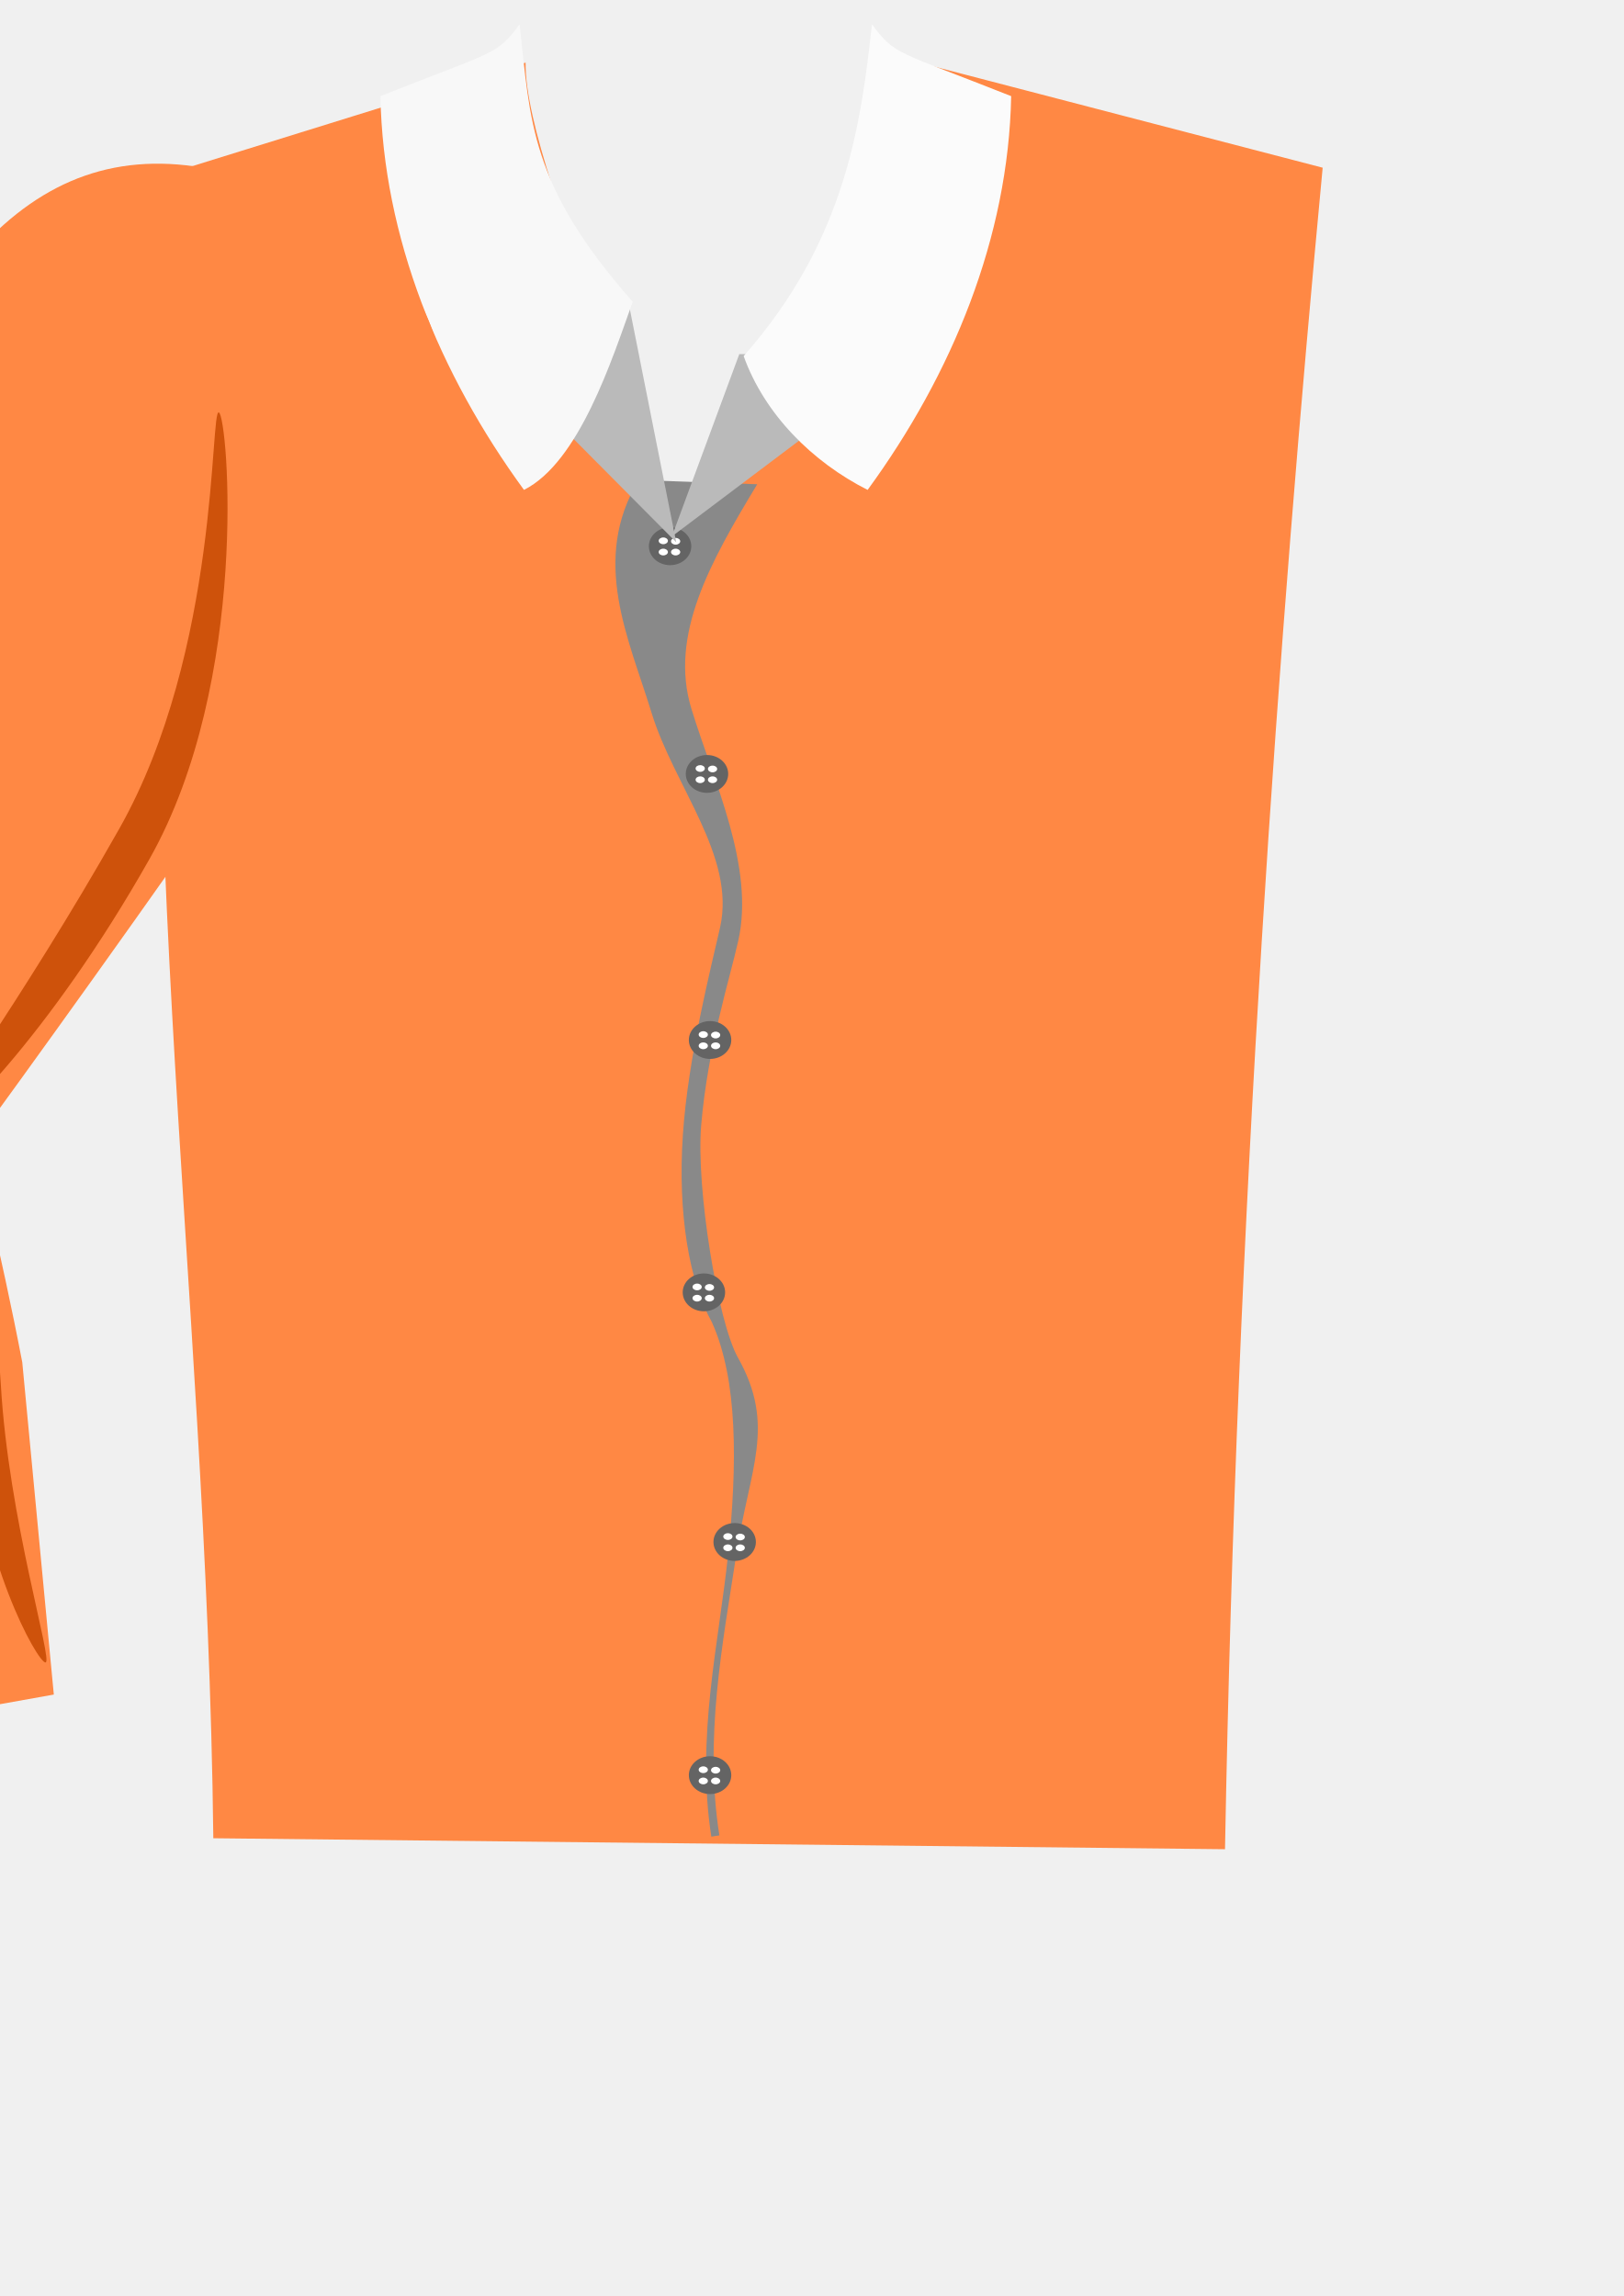
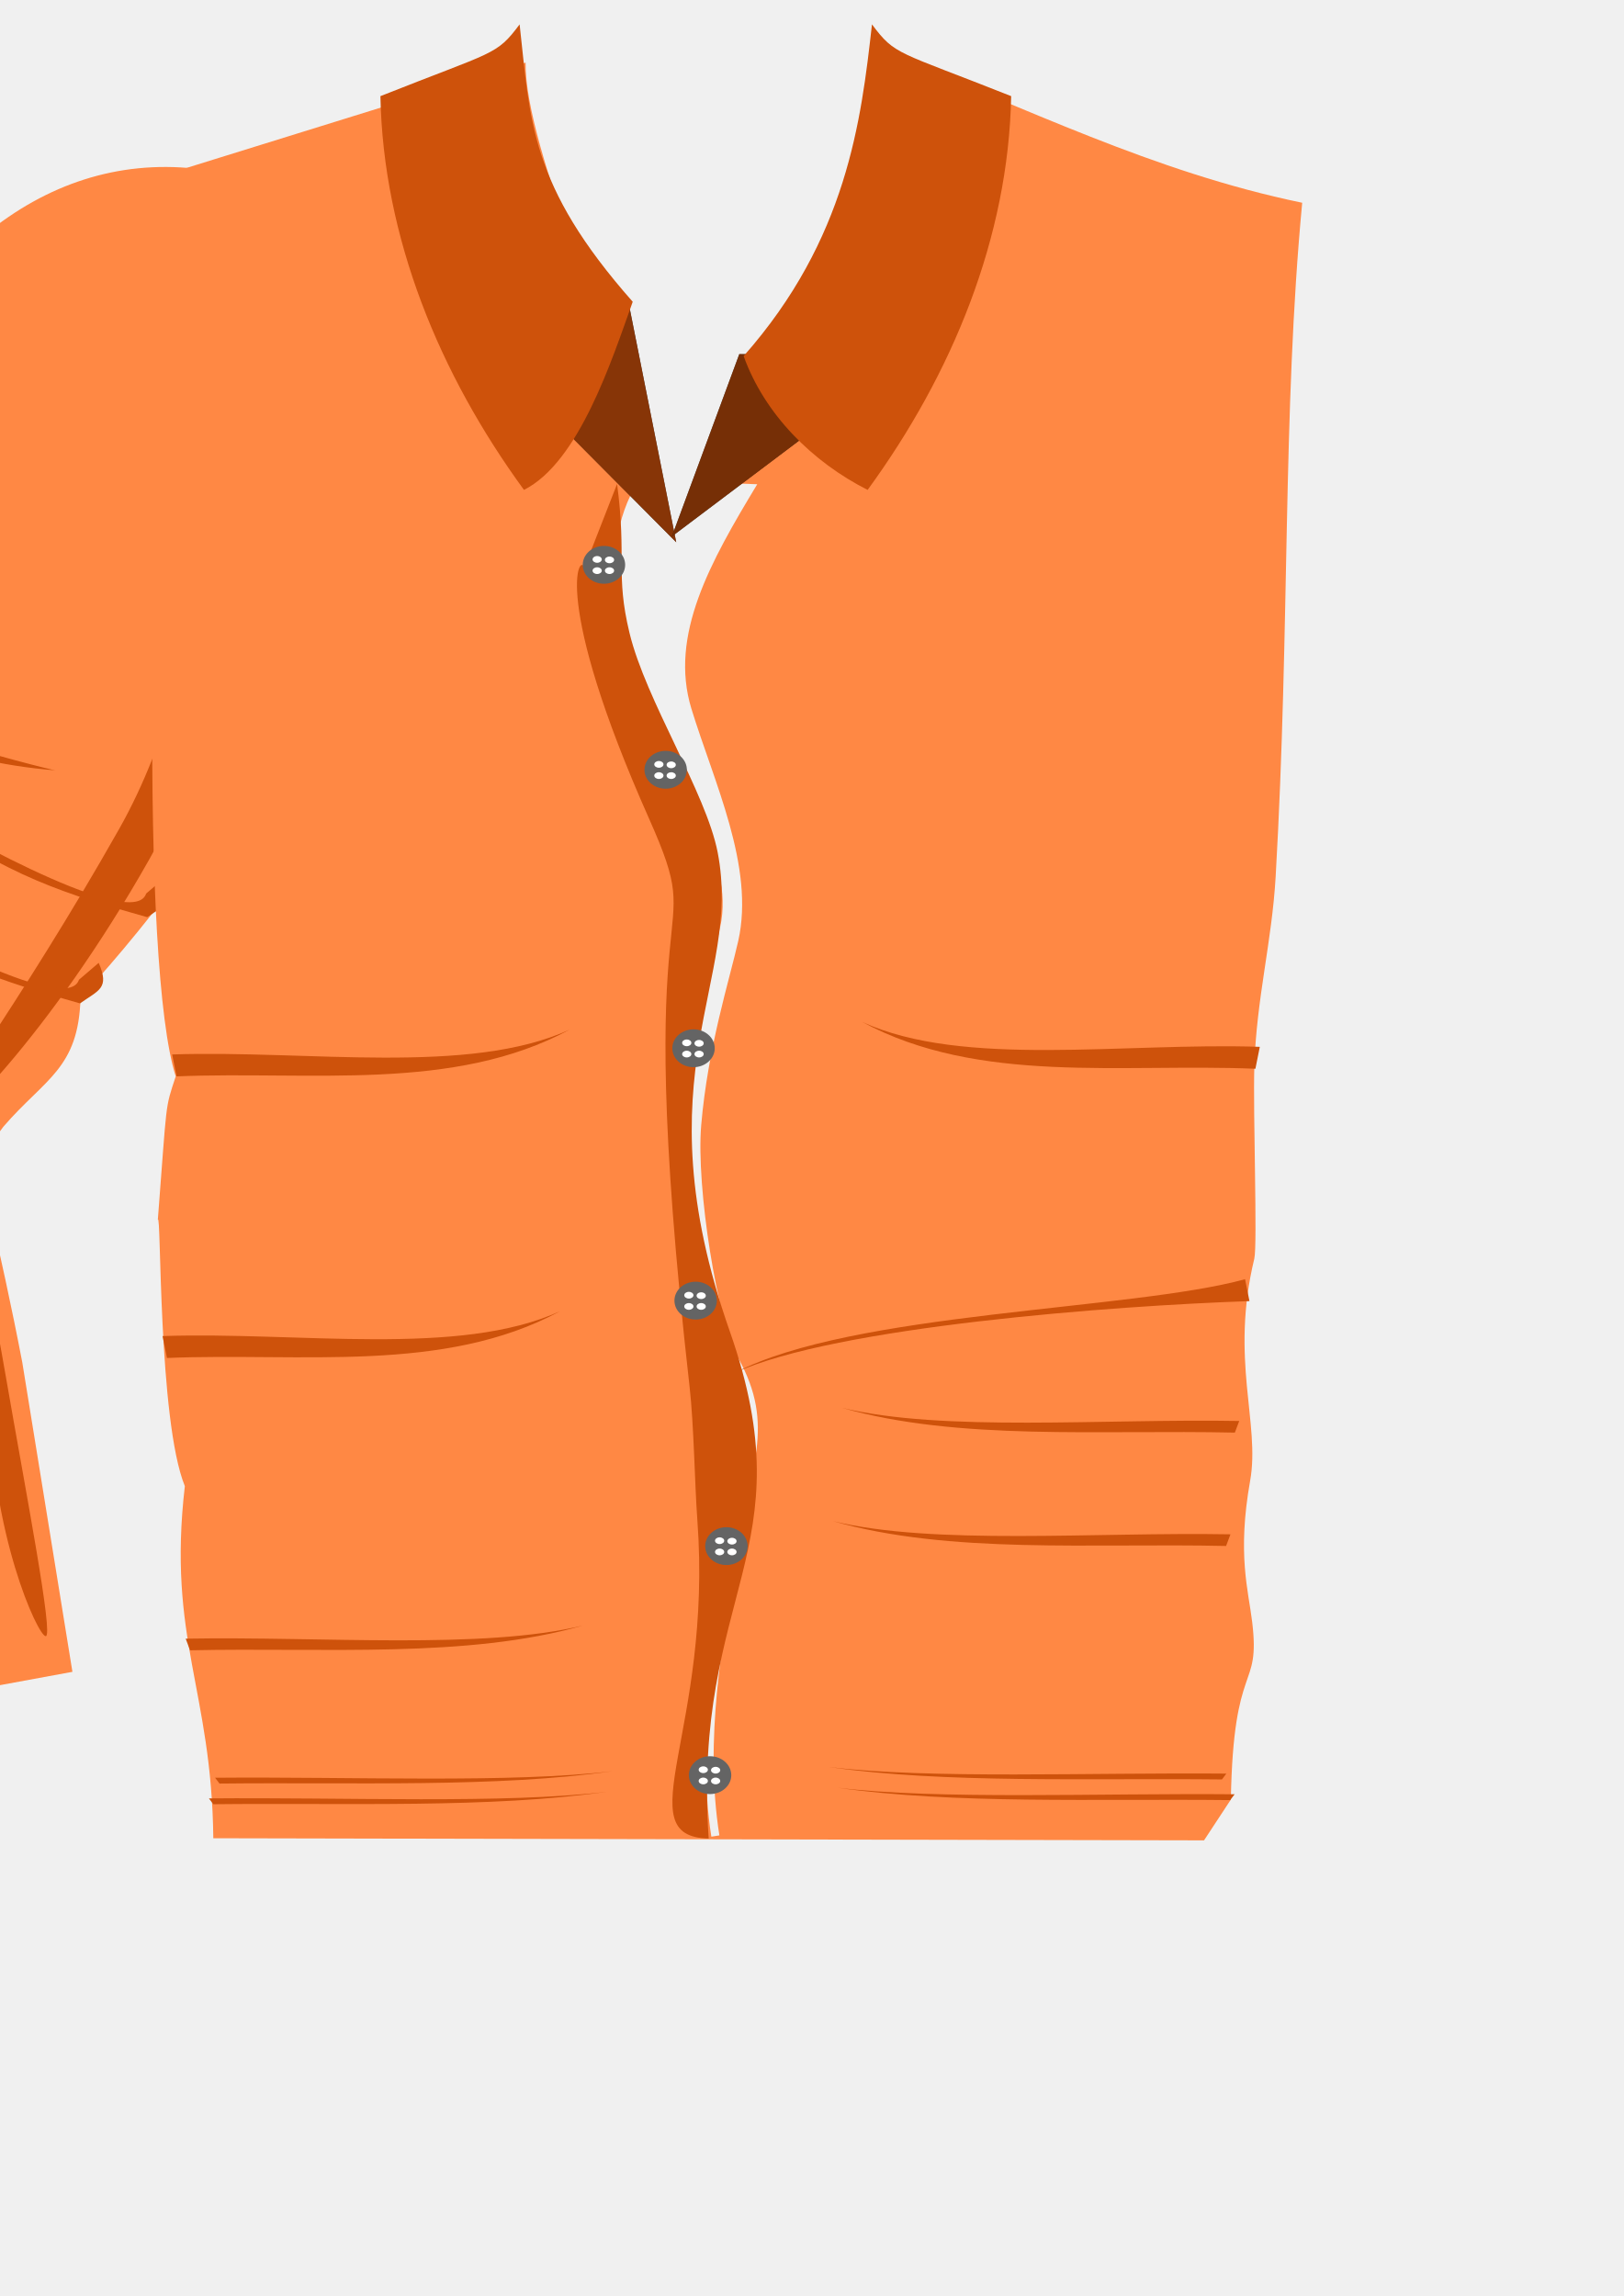
<svg xmlns="http://www.w3.org/2000/svg" width="210mm" height="297mm" viewBox="0 0 210 297" version="1.1" id="svg921">
  <defs id="defs915" />
  <g id="layer1">
+     <g style="fill:#d86523;fill-opacity:1" id="g1075" transform="matrix(2.399505,0.790983,-0.4465417,4.25037,-141.468,-248.6371)" />
+     <g id="lower-arm">
+       <path id="path886" d="m 2.88,176.221 c -2.789,-14.555 -6.287,-28.391 -6.287,-28.391 -10.916,0.75 -9.586,5.203 -42.427,7.315 -1.425,0.092 -4.427,13.874 7.301,26.12 -2.711,7.783 9.259,42.454 9.982,41.975 l 37.918,-6.98 z" style="opacity:1;fill:#ff8844;fill-opacity:1;stroke:none;stroke-width:0.183;stroke-linecap:butt;stroke-miterlimit:4;stroke-dasharray:none;stroke-opacity:1" />
+       <path style="opacity:1;fill:#ce520b;fill-opacity:1;stroke:none;stroke-width:0.056;stroke-linecap:butt;stroke-miterlimit:4;stroke-dasharray:none;stroke-opacity:1" d="m 0.747,178.022 c 2.639,15.259 6.204,33.634 5.17,33.627 -1.034,-0.008 -7.145,-13.395 -7.262,-30.936 -0.116,-17.541 -5.971,-32.06 -4.937,-32.053 1.034,0.008 4.039,12.077 7.028,29.361 z" id="path1080" />
+       <path style="opacity:1;fill:#ce520b;fill-opacity:1;stroke:none;stroke-width:0.057;stroke-linecap:butt;stroke-miterlimit:4;stroke-dasharray:none;stroke-opacity:1" d="m -45.667,146.26 0.72,5.278 c 3.077,2.173 9.009,1.17 6.81,1.14 -2.281,1.785 -4.971,6.387 -10.048,0.484 -0.498,-3.055 0.141,-5.469 2.518,-6.902 z" id="path1105" />
+       <path style="opacity:1;fill:#ce520b;fill-opacity:1;stroke:none;stroke-width:0.057;stroke-linecap:butt;stroke-miterlimit:4;stroke-dasharray:none;stroke-opacity:1" d="m -39.236,180.104 2.733,4.533 c 5.682,2.307 9.626,-0.104 7.821,1.156 l -8.317,1.309 c -2.265,-2.11 -3.239,-4.409 -2.238,-6.998 z" id="path1113" />
+       <path id="path1115" d="m -42.665,175.604 0.727,0.974 c 3.362,0.091 14.422,-7.031 22.256,-10.741 1.105,0.158 -17.528,10.063 -22.258,12.419 -2.265,-2.11 -1.727,-0.062 -0.726,-2.651 z" style="opacity:1;fill:#ce520b;fill-opacity:1;stroke:none;stroke-width:0.057;stroke-linecap:butt;stroke-miterlimit:4;stroke-dasharray:none;stroke-opacity:1" />
+     </g>
+     <g id="upper-arm">
+       <path id="path856" d="m 55.297,61.573 c -3.696,9.436 -25.115,46.269 -44.881,67.485 -0.248,9.214 -4.617,10.463 -9.971,16.677 -4.959,6.863 -6.302,5.643 -6.302,5.643 -10.29,-2.656 -48.855,18.647 -39.534,-6.972 0,0 3.651,-12.422 9.384,-31.909 0.31,-1.055 -1.332,-4.659 0.352,-5.644 3.577,-2.092 3.686,-7.114 4.295,-9.225 0.738,-2.557 -1.702,-3.515 -0.909,-6.051 0.545,-1.742 5.082,-4.686 5.966,-7.623 0.924,-3.072 -1.528,-0.962 -1.132,-3.952 2.095,-15.795 7.034,-16.283 7.637,-17.855 2.8,-6.968 1.684,-10.673 4.735,-15.901 12.149,-20.823 30.796,-30.067 51.888,-21.413 19.216,7.59 23.722,23.339 18.473,36.742 z" style="opacity:1;fill:#ff8844;fill-opacity:1;stroke:none;stroke-width:0.178;stroke-linecap:butt;stroke-miterlimit:4;stroke-dasharray:none;stroke-opacity:1" />
+       <path id="path1077" d="M 19.338,111.109 C 6.31,134.199 -7.099,147.084 -8.281,146.417 -9.463,145.75 2.408,130.272 15.436,107.183 28.464,84.093 27.132,52.687 28.314,53.354 c 1.182,0.667 4.052,34.666 -8.976,57.756 z" style="opacity:1;fill:#ce520b;fill-opacity:1;stroke:none;stroke-width:0.079;stroke-linecap:butt;stroke-miterlimit:4;stroke-dasharray:none;stroke-opacity:1" />
+       <path id="rect1102" d="m -30.432,96.815 0.72,5.278 c 3.077,5.304 6.336,5.793 4.137,5.684 l -7.375,-4.06 c -0.498,-3.055 0.141,-5.469 2.518,-6.902 z" style="opacity:1;fill:#ce520b;fill-opacity:1;stroke:none;stroke-width:0.057;stroke-linecap:butt;stroke-miterlimit:4;stroke-dasharray:none;stroke-opacity:1" />
+       <path style="opacity:1;fill:#ce520b;fill-opacity:1;stroke:none;stroke-width:0.057;stroke-linecap:butt;stroke-miterlimit:4;stroke-dasharray:none;stroke-opacity:1" d="m -34.66,110.785 -0.287,0.729 c -1.96,4.97 7.562,5.636 5.363,5.527 -3.014,-8.7e-4 -4.95,-0.625 -6.714,-3.021 -0.498,-3.055 1.638,-3.236 1.638,-3.236 z" id="path1107" />
+       <path style="opacity:1;fill:#ce520b;fill-opacity:1;stroke:none;stroke-width:0.057;stroke-linecap:butt;stroke-miterlimit:4;stroke-dasharray:none;stroke-opacity:1" d="m -20.983,63.175 -0.981,4.711 c -1.631,5.304 20.647,13.164 20.579,13.055 -8.995,-1.024 -15.587,-5.895 -22.116,-10.864 -0.498,-3.055 0.141,-5.469 2.518,-6.902 z" id="path1109" />
+       <path id="path1111" d="m -26.326,81.35 0.568,3.871 C -28.369,91.083 7.276,99.77 7.168,99.65 -7.224,98.517 -17.77,93.134 -28.218,87.642 c -0.797,-3.377 -1.913,-4.709 1.891,-6.292 z" style="opacity:1;fill:#ce520b;fill-opacity:1;stroke:none;stroke-width:0.075;stroke-linecap:butt;stroke-miterlimit:4;stroke-dasharray:none;stroke-opacity:1" />
+       <path style="opacity:1;fill:#ce520b;fill-opacity:1;stroke:none;stroke-width:0.065;stroke-linecap:butt;stroke-miterlimit:4;stroke-dasharray:none;stroke-opacity:1" d="m 12.765,124.551 -2.554,2.184 c -1.726,5.397 -28.672,-10.387 -28.537,-10.401 9.528,7.923 19.101,10.758 28.676,13.461 2.414,-1.725 3.861,-1.922 2.415,-5.245 z" id="path1119" />
+       <path id="path1121" d="m 21.459,113.401 -2.554,2.184 c -1.726,5.397 -28.672,-10.387 -28.537,-10.401 9.528,7.923 19.101,10.758 28.676,13.461 2.414,-1.725 3.861,-1.922 2.415,-5.245 z" style="opacity:1;fill:#ce520b;fill-opacity:1;stroke:none;stroke-width:0.065;stroke-linecap:butt;stroke-miterlimit:4;stroke-dasharray:none;stroke-opacity:1" />
+     </g>
    <g id="torso">
-       <path style="opacity:1;fill:#ff8844;fill-opacity:1;stroke:none;stroke-width:0.316;stroke-linecap:butt;stroke-miterlimit:4;stroke-dasharray:none;stroke-opacity:1" d="M 23.075,22.048 67.977,8.101 C 67.78,23.157 90.81,68.699 87.774,74.115 82.81,72.454 113.545,24.503 114.981,7.088 L 171.066,21.693 C 165.404,81.637 159.947,155.686 158.435,239.206 L 27.589,237.787 C 26.799,165.557 15.667,97.246 23.075,22.048 Z" id="path858" />
-       <path style="color:#000000;font-style:normal;font-variant:normal;font-weight:normal;font-stretch:normal;font-size:medium;line-height:normal;font-family:sans-serif;font-variant-ligatures:normal;font-variant-position:normal;font-variant-caps:normal;font-variant-numeric:normal;font-variant-alternates:normal;font-feature-settings:normal;text-indent:0;text-align:start;text-decoration:none;text-decoration-line:none;text-decoration-style:solid;text-decoration-color:#000000;letter-spacing:normal;word-spacing:normal;text-transform:none;writing-mode:lr-tb;direction:ltr;text-orientation:mixed;dominant-baseline:auto;baseline-shift:baseline;text-anchor:start;white-space:normal;shape-padding:0;clip-rule:nonzero;display:inline;overflow:visible;visibility:visible;opacity:1;isolation:auto;mix-blend-mode:normal;color-interpolation:sRGB;color-interpolation-filters:linearRGB;solid-color:#000000;solid-opacity:1;vector-effect:none;fill:#898989;fill-opacity:1;fill-rule:nonzero;stroke:none;stroke-width:1.052px;stroke-linecap:butt;stroke-linejoin:miter;stroke-miterlimit:4;stroke-dasharray:none;stroke-dashoffset:0;stroke-opacity:1;color-rendering:auto;image-rendering:auto;shape-rendering:auto;text-rendering:auto;enable-background:accumulate" d="m 82.604,62.096 c -6.265,10.372 -1.27,20.51 1.652,30.07 2.923,9.56 10.938,18.601 8.876,27.795 -1.143,5.096 -4.125,16.634 -4.815,26.844 -0.69,10.21 0.843,19.034 3.745,24.21 3.385,7.491 3.305,18.34 2.105,30.037 -1.167,11.377 -4.186,23.69 -2.166,36.529 l 1.039,-0.164 c -1.984,-12.606 0.442,-24.867 2.168,-36.207 1.726,-11.34 5.221,-16.699 0.228,-25.606 -2.615,-4.665 -5.433,-22.011 -4.748,-30.052 0.863,-10.13 3.669,-18.835 4.794,-23.849 2.155,-9.611 -3.162,-20.543 -6.063,-30.033 -2.901,-9.491 2.454,-18.994 8.517,-29.031 z" id="path898" />
-       <g transform="matrix(2.934201,0,0,2.617127,-405.4371,-88.98754)" id="g915">
+       <path style="opacity:1;fill:#ff8844;fill-opacity:1;stroke:none;stroke-width:0.316;stroke-linecap:butt;stroke-miterlimit:4;stroke-dasharray:none;stroke-opacity:1" d="M 114.981,7.088 C 113.971,19.334 98.484,46.666 91.1,62.397 l 6.837,0.242 c -6.063,10.037 -11.419,19.541 -8.517,29.031 2.901,9.491 8.218,20.422 6.063,30.033 -1.124,5.015 -3.93,13.72 -4.794,23.85 -0.685,8.041 2.132,25.387 4.748,30.052 4.993,8.907 1.498,14.266 -0.228,25.606 -1.726,11.34 -4.152,23.601 -2.168,36.207 l -1.039,0.164 c -2.02,-12.839 0.999,-25.153 2.166,-36.529 1.199,-11.697 1.28,-22.546 -2.105,-30.037 -2.902,-5.176 -4.435,-14 -3.745,-24.21 0.69,-10.21 3.673,-21.749 4.815,-26.844 2.062,-9.194 -5.954,-18.236 -8.876,-27.796 -2.923,-9.56 -7.917,-19.697 -1.652,-30.069 l 2.846,0.101 C 79.992,46.166 67.833,19.061 67.977,8.101 L 23.075,22.048 c -3.99,40.499 -4.887,103.015 -0.346,117.191 -1.426,4.317 -1.103,2.919 -2.318,18.571 0.448,-1.463 0.027,25.895 3.495,34.433 -2.284,19.753 3.473,26.341 3.683,45.544 l 128.135,0.273 3.467,-5.279 c 0.332,-18.323 3.839,-13.885 2.763,-22.936 -0.491,-4.126 -1.969,-8.773 -0.266,-18.316 1.322,-7.408 -2.629,-15.636 0.534,-28.699 0.429,-1.773 -0.178,-18.94 0.007,-24.901 0.273,-8.79 2.272,-16.081 2.757,-24.539 1.88,-32.779 0.851,-59.823 3.433,-87.162 C 149.025,22.221 132.561,13.817 114.981,7.088 Z" id="path858" />
+       <path id="path1130" d="m 79.809,62.603 c 1.276,9.646 -0.242,11.621 1.607,19.27 2.115,8.749 9.901,20.649 11.403,28.388 3.265,16.817 -10.209,28.402 1.573,61.966 9.995,28.472 -4.867,33.672 -2.734,65.601 -10.715,-0.256 0.554,-14.044 -1.471,-41.271 -0.334,-4.495 -0.439,-12.221 -0.998,-17.151 -7.944,-70.042 2.774,-55.484 -5.23,-73.479 C 71.19,77.221 75.052,71.349 75.566,73.463 Z" style="opacity:1;fill:#ce520b;fill-opacity:1;stroke:none;stroke-width:0.058;stroke-linecap:butt;stroke-miterlimit:4;stroke-dasharray:none;stroke-opacity:1" />
+       <g transform="matrix(2.934201,0,0,2.617127,-413.9898,-86.58212)" id="g915">
        <circle style="opacity:1;fill:#646464;fill-opacity:1;stroke:none;stroke-width:0.079;stroke-linecap:butt;stroke-miterlimit:4;stroke-dasharray:none;stroke-opacity:1" id="path900" cx="167.712" cy="61.001" r="0.935" />
        <ellipse style="opacity:1;fill:#ffffff;fill-opacity:1;stroke:none;stroke-width:0.062;stroke-linecap:butt;stroke-miterlimit:4;stroke-dasharray:none;stroke-opacity:1" id="path902" cx="167.413" cy="60.733" rx="0.203" ry="0.166" />
        <ellipse ry="0.166" rx="0.203" cy="61.288" cx="167.413" id="ellipse904" style="opacity:1;fill:#ffffff;fill-opacity:1;stroke:none;stroke-width:0.062;stroke-linecap:butt;stroke-miterlimit:4;stroke-dasharray:none;stroke-opacity:1" />
        <ellipse style="opacity:1;fill:#ffffff;fill-opacity:1;stroke:none;stroke-width:0.062;stroke-linecap:butt;stroke-miterlimit:4;stroke-dasharray:none;stroke-opacity:1" id="ellipse906" cx="167.957" cy="61.288" rx="0.203" ry="0.166" />
        <ellipse ry="0.166" rx="0.203" cy="60.756" cx="167.957" id="ellipse908" style="opacity:1;fill:#ffffff;fill-opacity:1;stroke:none;stroke-width:0.062;stroke-linecap:butt;stroke-miterlimit:4;stroke-dasharray:none;stroke-opacity:1" />
      </g>
-       <path id="rect948" d="m 71.987,39.033 h 9.283 L 87.458,70.145 67.767,50.324 Z" style="opacity:1;fill:#bababa;fill-opacity:1;stroke:none;stroke-width:0.316;stroke-linecap:butt;stroke-miterlimit:4;stroke-dasharray:none;stroke-opacity:1" />
-       <path id="rect945" d="M 67.204,3.154 C 68.604,15.614 68.467,23.905 81.832,39.033 79.129,46.575 74.895,59.777 67.767,63.371 56.834,48.393 49.55,30.723 49.201,12.437 64.042,6.539 64.162,7.217 67.204,3.154 Z" style="opacity:1;fill:#f8f8f8;fill-opacity:1;stroke:none;stroke-width:0.316;stroke-linecap:butt;stroke-miterlimit:4;stroke-dasharray:none;stroke-opacity:1" />
-       <path style="opacity:1;fill:#bababa;fill-opacity:1;stroke:none;stroke-width:0.316;stroke-linecap:butt;stroke-miterlimit:4;stroke-dasharray:none;stroke-opacity:1" d="m 104.899,45.808 h -9.283 L 86.896,69.393 112.213,50.324 Z" id="path973" />
-       <path style="opacity:1;fill:#fbfbfb;fill-opacity:1;stroke:none;stroke-width:0.316;stroke-linecap:butt;stroke-miterlimit:4;stroke-dasharray:none;stroke-opacity:1" d="M 112.776,3.154 C 111.376,15.614 109.544,30.93 96.179,46.059 98.882,53.6 105.085,59.777 112.213,63.371 123.146,48.393 130.43,30.723 130.779,12.437 115.938,6.539 115.818,7.217 112.776,3.154 Z" id="path975" />
-       <g id="g989" transform="matrix(2.934201,0,0,2.617127,-400.6632,-59.53632)">
+       <path id="rect948" d="m 71.987,39.033 h 9.283 L 87.458,70.145 67.767,50.324 Z" style="opacity:1;fill:#000000;fill-opacity:1;stroke:none;stroke-width:0.316;stroke-linecap:butt;stroke-miterlimit:4;stroke-dasharray:none;stroke-opacity:1" />
+       <path style="opacity:1;fill:#ce520b;fill-opacity:0.653;stroke:none;stroke-width:0.316;stroke-linecap:butt;stroke-miterlimit:4;stroke-dasharray:none;stroke-opacity:1" d="m 71.987,39.033 h 9.283 L 87.458,70.145 67.767,50.324 Z" id="path1199" />
+       <path id="rect945" d="M 67.204,3.154 C 68.604,15.614 68.467,23.905 81.832,39.033 79.129,46.575 74.895,59.777 67.767,63.371 56.834,48.393 49.55,30.723 49.201,12.437 64.042,6.539 64.162,7.217 67.204,3.154 Z" style="opacity:1;fill:#ce520b;fill-opacity:1;stroke:none;stroke-width:0.316;stroke-linecap:butt;stroke-miterlimit:4;stroke-dasharray:none;stroke-opacity:1" />
+       <path style="opacity:1;fill:#000000;fill-opacity:1;stroke:none;stroke-width:0.316;stroke-linecap:butt;stroke-miterlimit:4;stroke-dasharray:none;stroke-opacity:1" d="m 104.899,45.808 h -9.283 L 86.896,69.393 112.213,50.324 Z" id="path973" />
+       <path id="path1201" d="m 104.899,45.808 h -9.283 L 86.896,69.393 112.213,50.324 Z" style="opacity:1;fill:#ce520b;fill-opacity:0.573;stroke:none;stroke-width:0.316;stroke-linecap:butt;stroke-miterlimit:4;stroke-dasharray:none;stroke-opacity:1" />
+       <path style="opacity:1;fill:#ce520b;fill-opacity:1;stroke:none;stroke-width:0.316;stroke-linecap:butt;stroke-miterlimit:4;stroke-dasharray:none;stroke-opacity:1" d="M 112.776,3.154 C 111.376,15.614 109.544,30.93 96.179,46.059 98.882,53.6 105.085,59.777 112.213,63.371 123.146,48.393 130.43,30.723 130.779,12.437 115.938,6.539 115.818,7.217 112.776,3.154 Z" id="path975" />
+       <g id="g989" transform="matrix(2.934201,0,0,2.617127,-406.0086,-60.07086)">
        <circle r="0.935" cy="61.001" cx="167.712" id="circle979" style="opacity:1;fill:#646464;fill-opacity:1;stroke:none;stroke-width:0.079;stroke-linecap:butt;stroke-miterlimit:4;stroke-dasharray:none;stroke-opacity:1" />
        <ellipse ry="0.166" rx="0.203" cy="60.733" cx="167.413" id="ellipse981" style="opacity:1;fill:#ffffff;fill-opacity:1;stroke:none;stroke-width:0.062;stroke-linecap:butt;stroke-miterlimit:4;stroke-dasharray:none;stroke-opacity:1" />
        <ellipse style="opacity:1;fill:#ffffff;fill-opacity:1;stroke:none;stroke-width:0.062;stroke-linecap:butt;stroke-miterlimit:4;stroke-dasharray:none;stroke-opacity:1" id="ellipse983" cx="167.413" cy="61.288" rx="0.203" ry="0.166" />
        <ellipse ry="0.166" rx="0.203" cy="61.288" cx="167.957" id="ellipse985" style="opacity:1;fill:#ffffff;fill-opacity:1;stroke:none;stroke-width:0.062;stroke-linecap:butt;stroke-miterlimit:4;stroke-dasharray:none;stroke-opacity:1" />
        <ellipse style="opacity:1;fill:#ffffff;fill-opacity:1;stroke:none;stroke-width:0.062;stroke-linecap:butt;stroke-miterlimit:4;stroke-dasharray:none;stroke-opacity:1" id="ellipse987" cx="167.957" cy="60.756" rx="0.203" ry="0.166" />
      </g>
-       <g transform="matrix(2.934201,0,0,2.617127,-400.2654,-25.11745)" id="g1001">
+       <g transform="matrix(2.934201,0,0,2.617127,-402.4036,-24.04837)" id="g1001">
        <circle style="opacity:1;fill:#646464;fill-opacity:1;stroke:none;stroke-width:0.079;stroke-linecap:butt;stroke-miterlimit:4;stroke-dasharray:none;stroke-opacity:1" id="circle991" cx="167.712" cy="61.001" r="0.935" />
        <ellipse style="opacity:1;fill:#ffffff;fill-opacity:1;stroke:none;stroke-width:0.062;stroke-linecap:butt;stroke-miterlimit:4;stroke-dasharray:none;stroke-opacity:1" id="ellipse993" cx="167.413" cy="60.733" rx="0.203" ry="0.166" />
        <ellipse ry="0.166" rx="0.203" cy="61.288" cx="167.413" id="ellipse995" style="opacity:1;fill:#ffffff;fill-opacity:1;stroke:none;stroke-width:0.062;stroke-linecap:butt;stroke-miterlimit:4;stroke-dasharray:none;stroke-opacity:1" />
        <ellipse style="opacity:1;fill:#ffffff;fill-opacity:1;stroke:none;stroke-width:0.062;stroke-linecap:butt;stroke-miterlimit:4;stroke-dasharray:none;stroke-opacity:1" id="ellipse997" cx="167.957" cy="61.288" rx="0.203" ry="0.166" />
        <ellipse ry="0.166" rx="0.203" cy="60.756" cx="167.957" id="ellipse999" style="opacity:1;fill:#ffffff;fill-opacity:1;stroke:none;stroke-width:0.062;stroke-linecap:butt;stroke-miterlimit:4;stroke-dasharray:none;stroke-opacity:1" />
      </g>
-       <g id="g1013" transform="matrix(2.934201,0,0,2.617127,-401.0611,7.527259)">
+       <g id="g1013" transform="matrix(2.934201,0,0,2.617127,-402.1301,8.596337)">
        <circle r="0.935" cy="61.001" cx="167.712" id="circle1003" style="opacity:1;fill:#646464;fill-opacity:1;stroke:none;stroke-width:0.079;stroke-linecap:butt;stroke-miterlimit:4;stroke-dasharray:none;stroke-opacity:1" />
        <ellipse ry="0.166" rx="0.203" cy="60.733" cx="167.413" id="ellipse1005" style="opacity:1;fill:#ffffff;fill-opacity:1;stroke:none;stroke-width:0.062;stroke-linecap:butt;stroke-miterlimit:4;stroke-dasharray:none;stroke-opacity:1" />
        <ellipse style="opacity:1;fill:#ffffff;fill-opacity:1;stroke:none;stroke-width:0.062;stroke-linecap:butt;stroke-miterlimit:4;stroke-dasharray:none;stroke-opacity:1" id="ellipse1007" cx="167.413" cy="61.288" rx="0.203" ry="0.166" />
        <ellipse ry="0.166" rx="0.203" cy="61.288" cx="167.957" id="ellipse1009" style="opacity:1;fill:#ffffff;fill-opacity:1;stroke:none;stroke-width:0.062;stroke-linecap:butt;stroke-miterlimit:4;stroke-dasharray:none;stroke-opacity:1" />
        <ellipse style="opacity:1;fill:#ffffff;fill-opacity:1;stroke:none;stroke-width:0.062;stroke-linecap:butt;stroke-miterlimit:4;stroke-dasharray:none;stroke-opacity:1" id="ellipse1011" cx="167.957" cy="60.756" rx="0.203" ry="0.166" />
      </g>
-       <g transform="matrix(2.934201,0,0,2.617127,-397.0828,39.81715)" id="g1025">
+       <g transform="matrix(2.934201,0,0,2.617127,-398.1519,40.35169)" id="g1025">
        <circle style="opacity:1;fill:#646464;fill-opacity:1;stroke:none;stroke-width:0.079;stroke-linecap:butt;stroke-miterlimit:4;stroke-dasharray:none;stroke-opacity:1" id="circle1015" cx="167.712" cy="61.001" r="0.935" />
        <ellipse style="opacity:1;fill:#ffffff;fill-opacity:1;stroke:none;stroke-width:0.062;stroke-linecap:butt;stroke-miterlimit:4;stroke-dasharray:none;stroke-opacity:1" id="ellipse1017" cx="167.413" cy="60.733" rx="0.203" ry="0.166" />
        <ellipse ry="0.166" rx="0.203" cy="61.288" cx="167.413" id="ellipse1019" style="opacity:1;fill:#ffffff;fill-opacity:1;stroke:none;stroke-width:0.062;stroke-linecap:butt;stroke-miterlimit:4;stroke-dasharray:none;stroke-opacity:1" />
        <ellipse style="opacity:1;fill:#ffffff;fill-opacity:1;stroke:none;stroke-width:0.062;stroke-linecap:butt;stroke-miterlimit:4;stroke-dasharray:none;stroke-opacity:1" id="ellipse1021" cx="167.957" cy="61.288" rx="0.203" ry="0.166" />
        <ellipse ry="0.166" rx="0.203" cy="60.756" cx="167.957" id="ellipse1023" style="opacity:1;fill:#ffffff;fill-opacity:1;stroke:none;stroke-width:0.062;stroke-linecap:butt;stroke-miterlimit:4;stroke-dasharray:none;stroke-opacity:1" />
      </g>
      <g id="g1037" transform="matrix(2.934201,0,0,2.617127,-400.2654,69.97805)">
        <circle r="0.935" cy="61.001" cx="167.712" id="circle1027" style="opacity:1;fill:#646464;fill-opacity:1;stroke:none;stroke-width:0.079;stroke-linecap:butt;stroke-miterlimit:4;stroke-dasharray:none;stroke-opacity:1" />
        <ellipse ry="0.166" rx="0.203" cy="60.733" cx="167.413" id="ellipse1029" style="opacity:1;fill:#ffffff;fill-opacity:1;stroke:none;stroke-width:0.062;stroke-linecap:butt;stroke-miterlimit:4;stroke-dasharray:none;stroke-opacity:1" />
        <ellipse style="opacity:1;fill:#ffffff;fill-opacity:1;stroke:none;stroke-width:0.062;stroke-linecap:butt;stroke-miterlimit:4;stroke-dasharray:none;stroke-opacity:1" id="ellipse1031" cx="167.413" cy="61.288" rx="0.203" ry="0.166" />
        <ellipse ry="0.166" rx="0.203" cy="61.288" cx="167.957" id="ellipse1033" style="opacity:1;fill:#ffffff;fill-opacity:1;stroke:none;stroke-width:0.062;stroke-linecap:butt;stroke-miterlimit:4;stroke-dasharray:none;stroke-opacity:1" />
        <ellipse style="opacity:1;fill:#ffffff;fill-opacity:1;stroke:none;stroke-width:0.062;stroke-linecap:butt;stroke-miterlimit:4;stroke-dasharray:none;stroke-opacity:1" id="ellipse1035" cx="167.957" cy="60.756" rx="0.203" ry="0.166" />
      </g>
-     </g>
-     <g style="fill:#d86523;fill-opacity:1" id="g1075" transform="matrix(2.399505,0.790983,-0.4465417,4.25037,-141.468,-248.6371)" />
-     <g id="upper-arm">
-       <path id="path856" d="M 55.297,61.573 C 50.048,74.976 -5.857,151.378 -5.857,151.378 -16.147,148.722 -54.712,170.025 -45.391,144.405 c 0,0 20.765,-67.583 25.593,-82.259 13.949,-34.718 30.235,-48.141 56.623,-37.314 19.216,7.59 23.722,23.339 18.473,36.742 z" style="opacity:1;fill:#ff8844;fill-opacity:1;stroke:none;stroke-width:0.178;stroke-linecap:butt;stroke-miterlimit:4;stroke-dasharray:none;stroke-opacity:1" />
-       <path id="path1077" d="M 19.338,111.109 C 6.31,134.199 -7.099,147.084 -8.281,146.417 -9.463,145.75 2.408,130.272 15.436,107.183 28.464,84.093 27.132,52.687 28.314,53.354 c 1.182,0.667 4.052,34.666 -8.976,57.756 z" style="opacity:1;fill:#ce520b;fill-opacity:1;stroke:none;stroke-width:0.079;stroke-linecap:butt;stroke-miterlimit:4;stroke-dasharray:none;stroke-opacity:1" />
-     </g>
-     <g id="lower-arm">
-       <path id="path886" d="m 2.88,176.221 c -2.789,-14.555 -6.287,-28.391 -6.287,-28.391 -10.916,0.75 -21.425,-11.041 -44.695,12.229 -0.915,0.915 5.3,7.589 9.569,21.206 -0.565,6.353 16.93,43.041 16.931,43.044 L 6.96,219.201 Z" style="opacity:1;fill:#ff8844;fill-opacity:1;stroke:none;stroke-width:0.183;stroke-linecap:butt;stroke-miterlimit:4;stroke-dasharray:none;stroke-opacity:1" />
-       <path style="opacity:1;fill:#ce520b;fill-opacity:1;stroke:none;stroke-width:0.056;stroke-linecap:butt;stroke-miterlimit:4;stroke-dasharray:none;stroke-opacity:1" d="m 0.104,179.048 c 0.997,17.513 6.816,35.953 5.783,35.998 -1.033,0.044 -8.611,-13.554 -9.607,-31.067 -0.997,-17.513 -5.702,-33.858 -4.669,-33.903 1.033,-0.044 7.497,11.459 8.493,28.972 z" id="path1080" />
+       <path id="rect1125" d="m 22.268,136.4 c 17.532,-0.595 38.353,2.758 51.405,-3.213 -15.039,8.117 -33.486,5.331 -50.838,6.048 z" style="opacity:1;fill:#ce520b;fill-opacity:1;stroke:none;stroke-width:0.079;stroke-linecap:butt;stroke-miterlimit:4;stroke-dasharray:none;stroke-opacity:1" />
+       <path style="opacity:1;fill:#ce520b;fill-opacity:1;stroke:none;stroke-width:0.079;stroke-linecap:butt;stroke-miterlimit:4;stroke-dasharray:none;stroke-opacity:1" d="m 21.024,172.827 c 17.532,-0.595 38.353,2.758 51.405,-3.213 -15.039,8.117 -33.486,5.331 -50.838,6.048 z" id="path1128" />
+       <path style="opacity:1;fill:#ce520b;fill-opacity:1;stroke:none;stroke-width:0.058;stroke-linecap:butt;stroke-miterlimit:4;stroke-dasharray:none;stroke-opacity:1" d="m 24.015,211.97 c 17.532,-0.316 38.353,1.465 51.405,-1.707 -15.039,4.312 -33.486,2.832 -50.838,3.213 z" id="path1132" />
+       <path style="opacity:1;fill:#ce520b;fill-opacity:1;stroke:none;stroke-width:0.079;stroke-linecap:butt;stroke-miterlimit:4;stroke-dasharray:none;stroke-opacity:1" d="m 162.935,135.415 c -17.532,-0.595 -38.353,2.758 -51.405,-3.213 15.039,8.117 33.486,5.331 50.838,6.048 z" id="path1141" />
+       <path id="path1143" d="m 161.598,168.307 c -17.532,0.595 -53.472,3.289 -66.524,9.26 15.155,-7.902 51.177,-8.047 65.957,-12.095 z" style="opacity:1;fill:#ce520b;fill-opacity:1;stroke:none;stroke-width:0.079;stroke-linecap:butt;stroke-miterlimit:4;stroke-dasharray:none;stroke-opacity:1" />
+       <path style="opacity:1;fill:#ce520b;fill-opacity:1;stroke:none;stroke-width:0.058;stroke-linecap:butt;stroke-miterlimit:4;stroke-dasharray:none;stroke-opacity:1" d="m 160.275,183.81 c -17.532,-0.316 -38.353,1.465 -51.405,-1.707 15.039,4.312 33.486,2.832 50.838,3.213 z" id="path1145" />
+       <path id="path1147" d="m 159.141,198.473 c -17.532,-0.316 -38.353,1.465 -51.405,-1.707 15.039,4.312 33.486,2.832 50.838,3.213 z" style="opacity:1;fill:#ce520b;fill-opacity:1;stroke:none;stroke-width:0.058;stroke-linecap:butt;stroke-miterlimit:4;stroke-dasharray:none;stroke-opacity:1" />
+       <path style="opacity:1;fill:#ce520b;fill-opacity:1;stroke:none;stroke-width:0.041;stroke-linecap:butt;stroke-miterlimit:4;stroke-dasharray:none;stroke-opacity:1" d="m 158.607,229.426 c -17.532,-0.158 -38.353,0.734 -51.405,-0.855 15.039,2.16 33.486,1.419 50.838,1.609 z" id="path1149" />
+       <path id="path1151" d="m 159.676,232.099 c -17.532,-0.158 -38.353,0.734 -51.405,-0.855 15.039,2.16 33.486,1.419 50.838,1.609 z" style="opacity:1;fill:#ce520b;fill-opacity:1;stroke:none;stroke-width:0.041;stroke-linecap:butt;stroke-miterlimit:4;stroke-dasharray:none;stroke-opacity:1" />
+       <path style="opacity:1;fill:#ce520b;fill-opacity:1;stroke:none;stroke-width:0.041;stroke-linecap:butt;stroke-miterlimit:4;stroke-dasharray:none;stroke-opacity:1" d="m 27.823,229.961 c 17.532,-0.158 38.353,0.734 51.405,-0.855 -15.039,2.16 -33.486,1.419 -50.838,1.609 z" id="path1153" />
+       <path id="path1155" d="m 27.021,232.633 c 17.532,-0.158 38.353,0.734 51.405,-0.855 -15.039,2.16 -33.486,1.419 -50.838,1.609 z" style="opacity:1;fill:#ce520b;fill-opacity:1;stroke:none;stroke-width:0.041;stroke-linecap:butt;stroke-miterlimit:4;stroke-dasharray:none;stroke-opacity:1" />
    </g>
  </g>
</svg>
